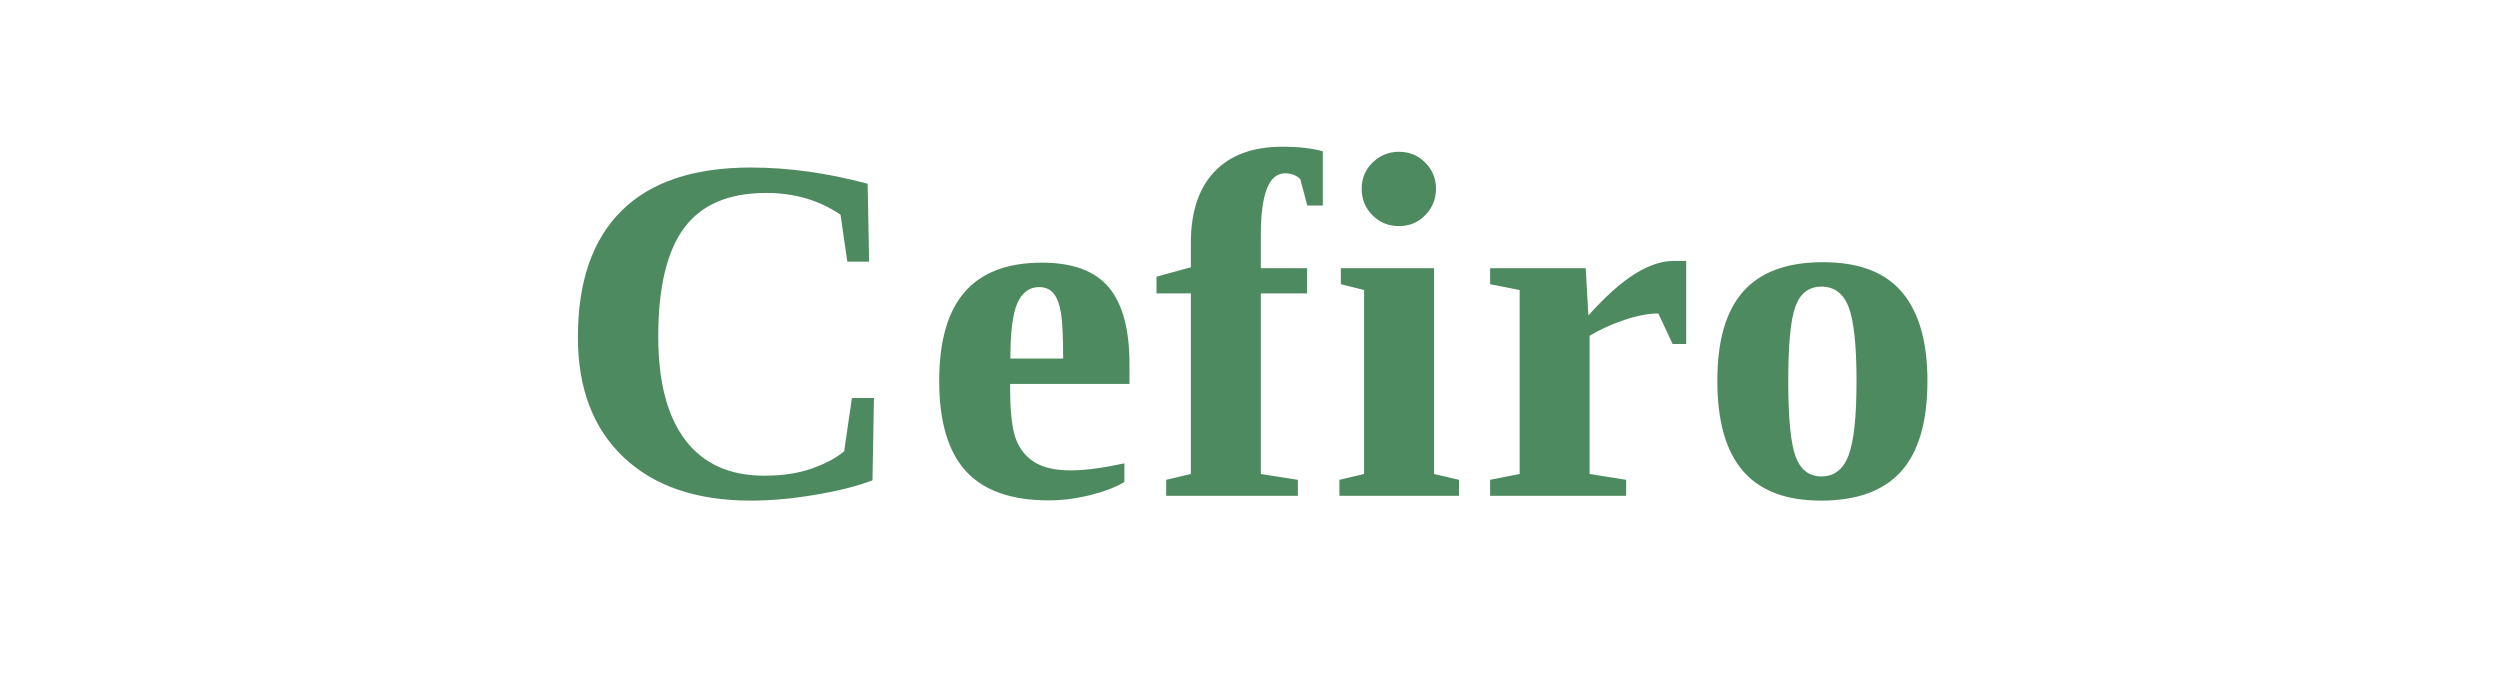
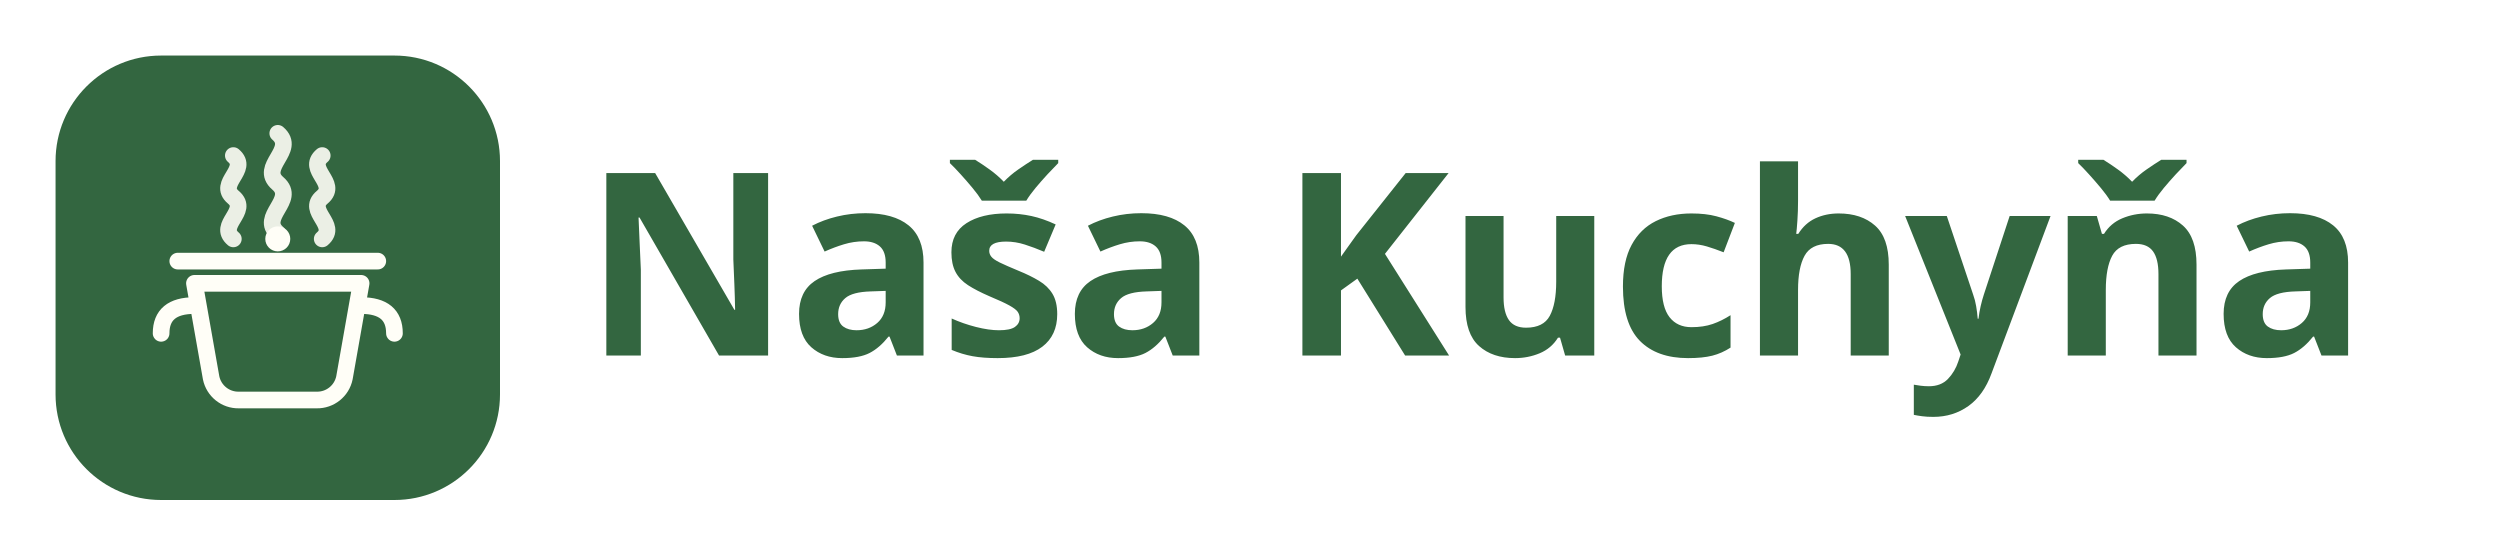
- <svg xmlns="http://www.w3.org/2000/svg" width="100%" height="100%" viewBox="0 0 2370 639" version="1.1" xml:space="preserve">
-   <text x="1185" y="470" text-anchor="middle" font-family="Georgia, 'Times New Roman', 'Playfair Display', serif" font-weight="700" font-size="470" letter-spacing="10" fill="#4e8a5f">Cefiro</text>
+ <svg xmlns="http://www.w3.org/2000/svg" width="100%" height="100%" viewBox="0 0 900 200" version="1.1">
+   <g transform="translate(20,20)">
+     <rect width="160" height="160" rx="38" fill="#336640" />
+     <g fill="none" stroke="#FFFEF7" stroke-width="6" stroke-linecap="round" stroke-linejoin="round">
+       <g opacity="0.9">
+         <path d="M64 66 c -6 -5 6 -10 0 -15 c -6 -5 6 -10 0 -15" />
+         <path d="M80 64 c -7 -6 7 -12 0 -18 c -7 -6 7 -12 0 -18" />
+         <path d="M96 66 c 6 -5 -6 -10 0 -15 c 6 -5 -6 -10 0 -15" />
+       </g>
+       <path d="M44 74 h72" />
+       <path d="M50 82 h60 l-6 34 a10 10 0 0 1 -10 8 H66 a10 10 0 0 1 -10 -8 Z" />
+       <path d="M50 90 q-12 0 -12 10 M110 90 q12 0 12 10" />
+     </g>
+     <circle cx="80" cy="66" r="4.5" fill="#FFFEF7" />
+   </g>
+   <text x="210" y="128" font-family="'Nunito','Segoe UI',system-ui,-apple-system,sans-serif" font-weight="800" font-size="92" letter-spacing="-1" fill="#336640">Naša Kuchyňa</text>
</svg>
